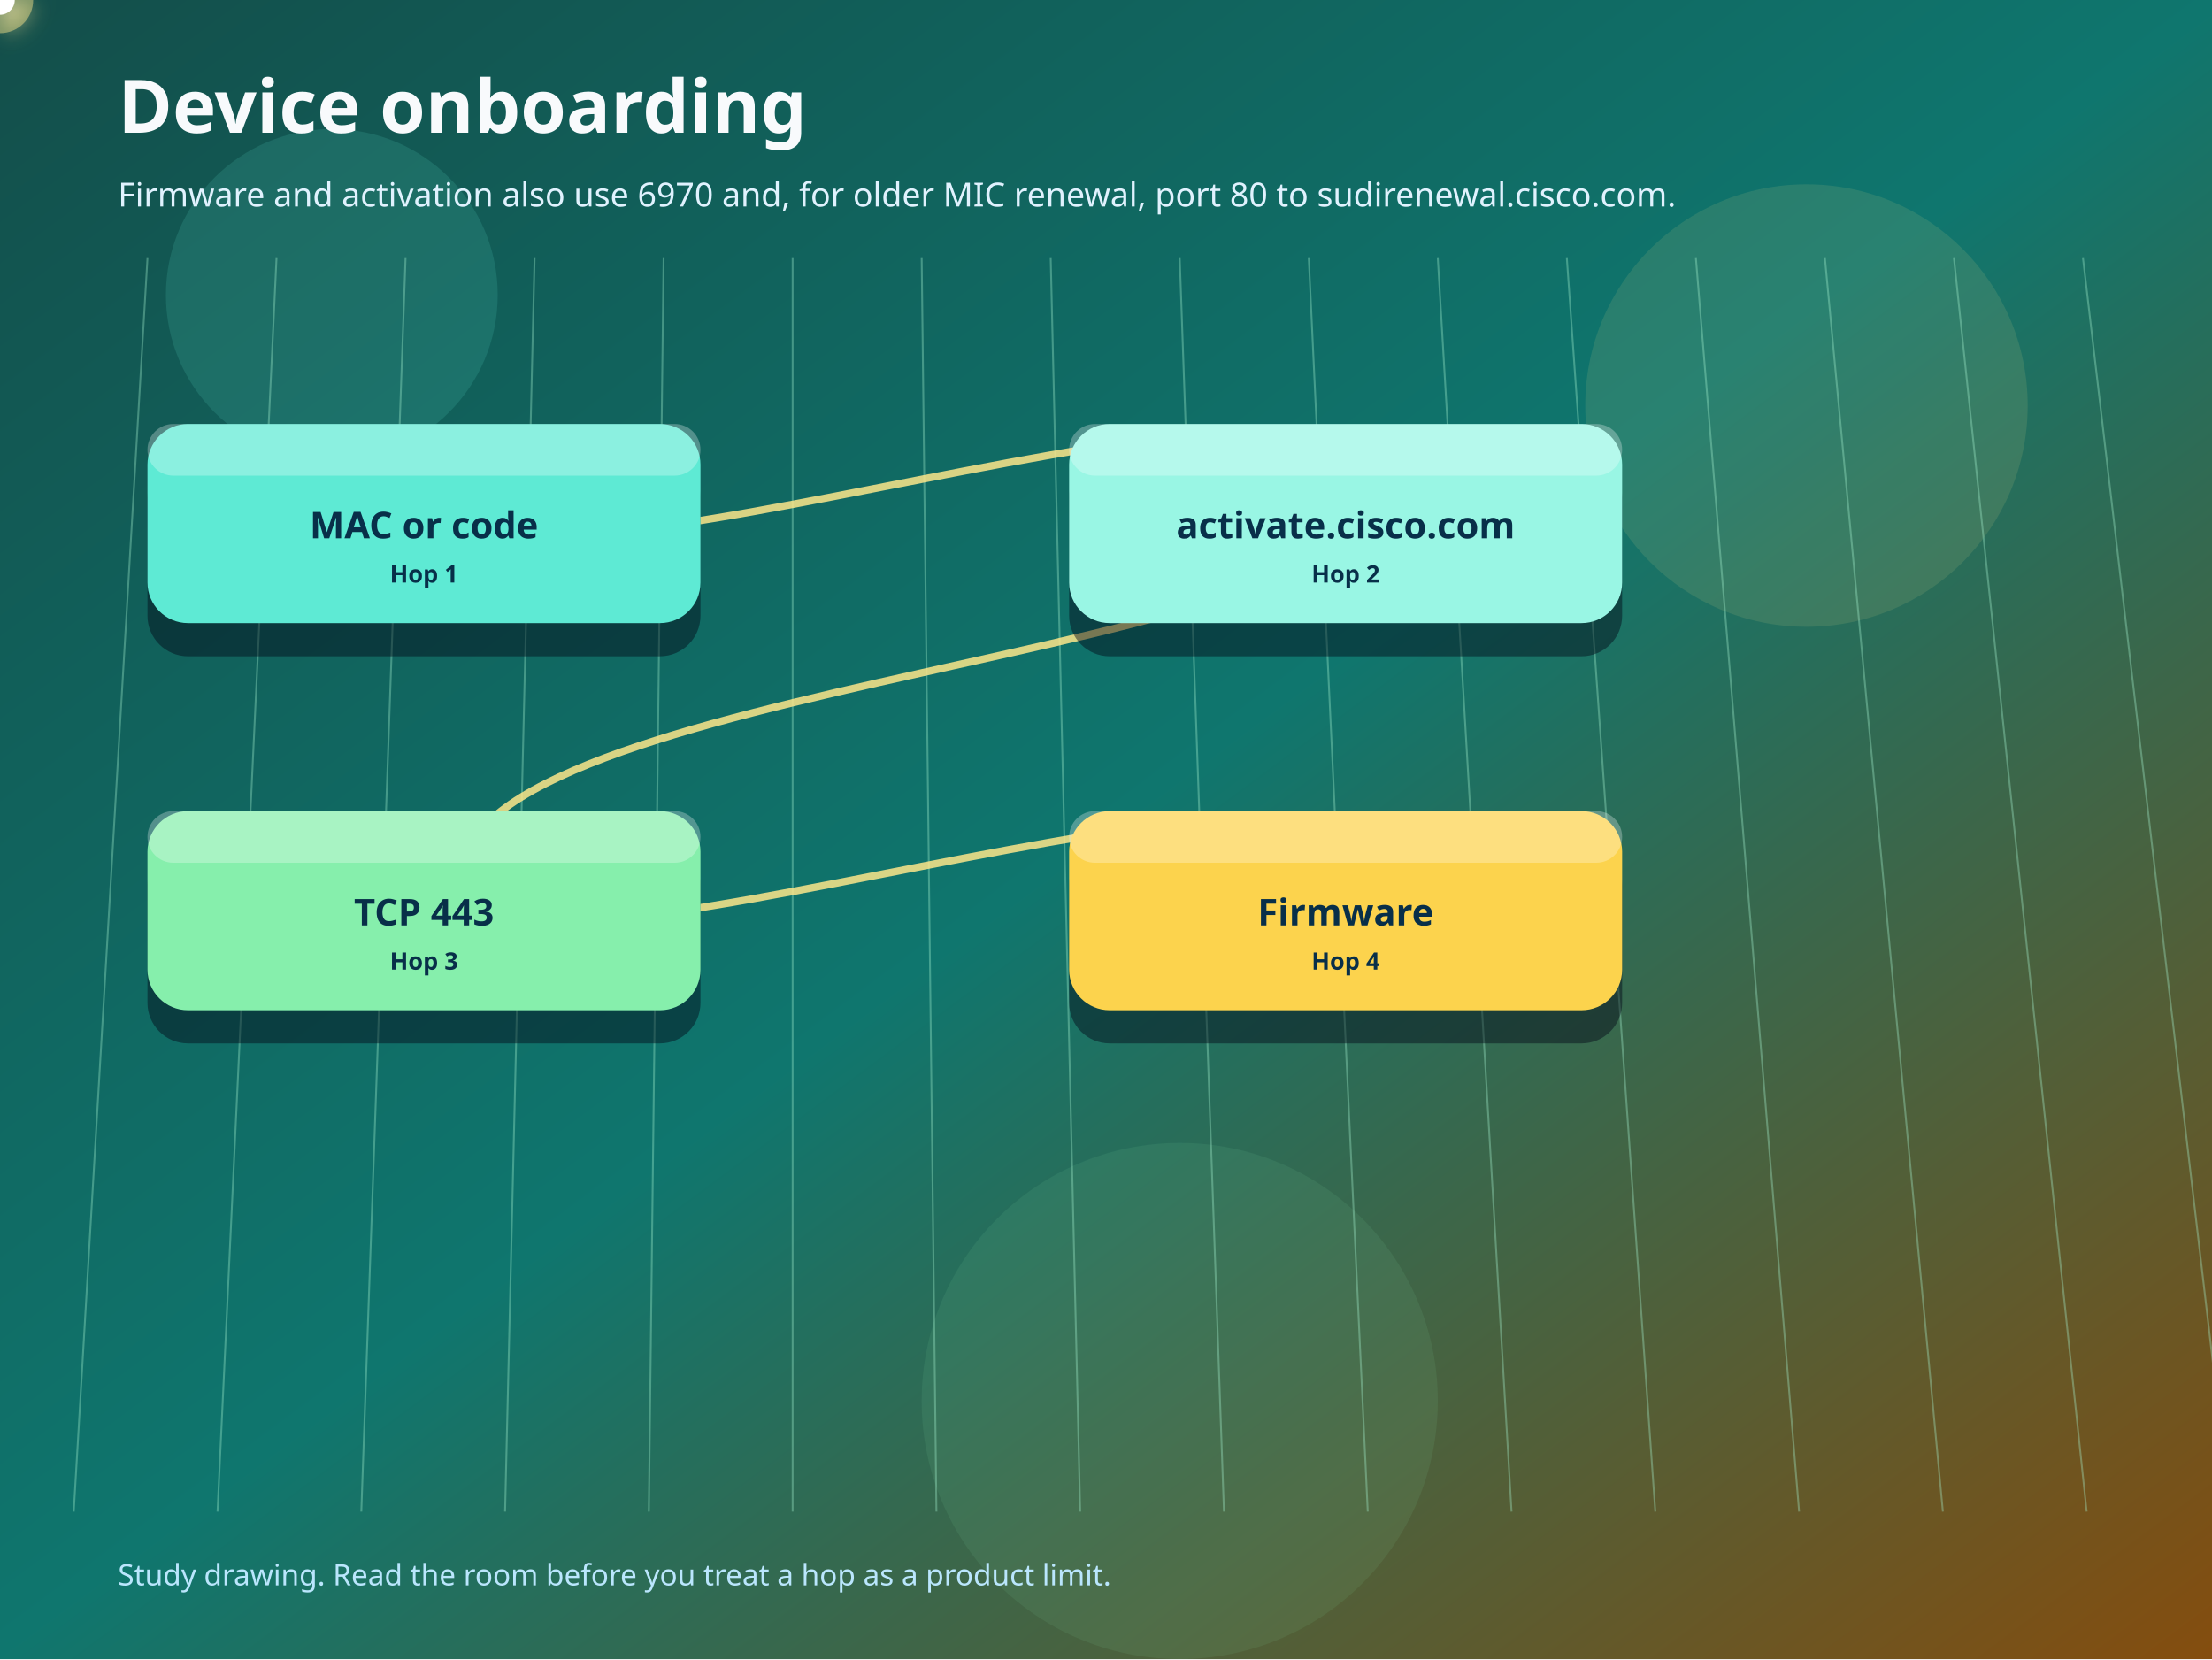
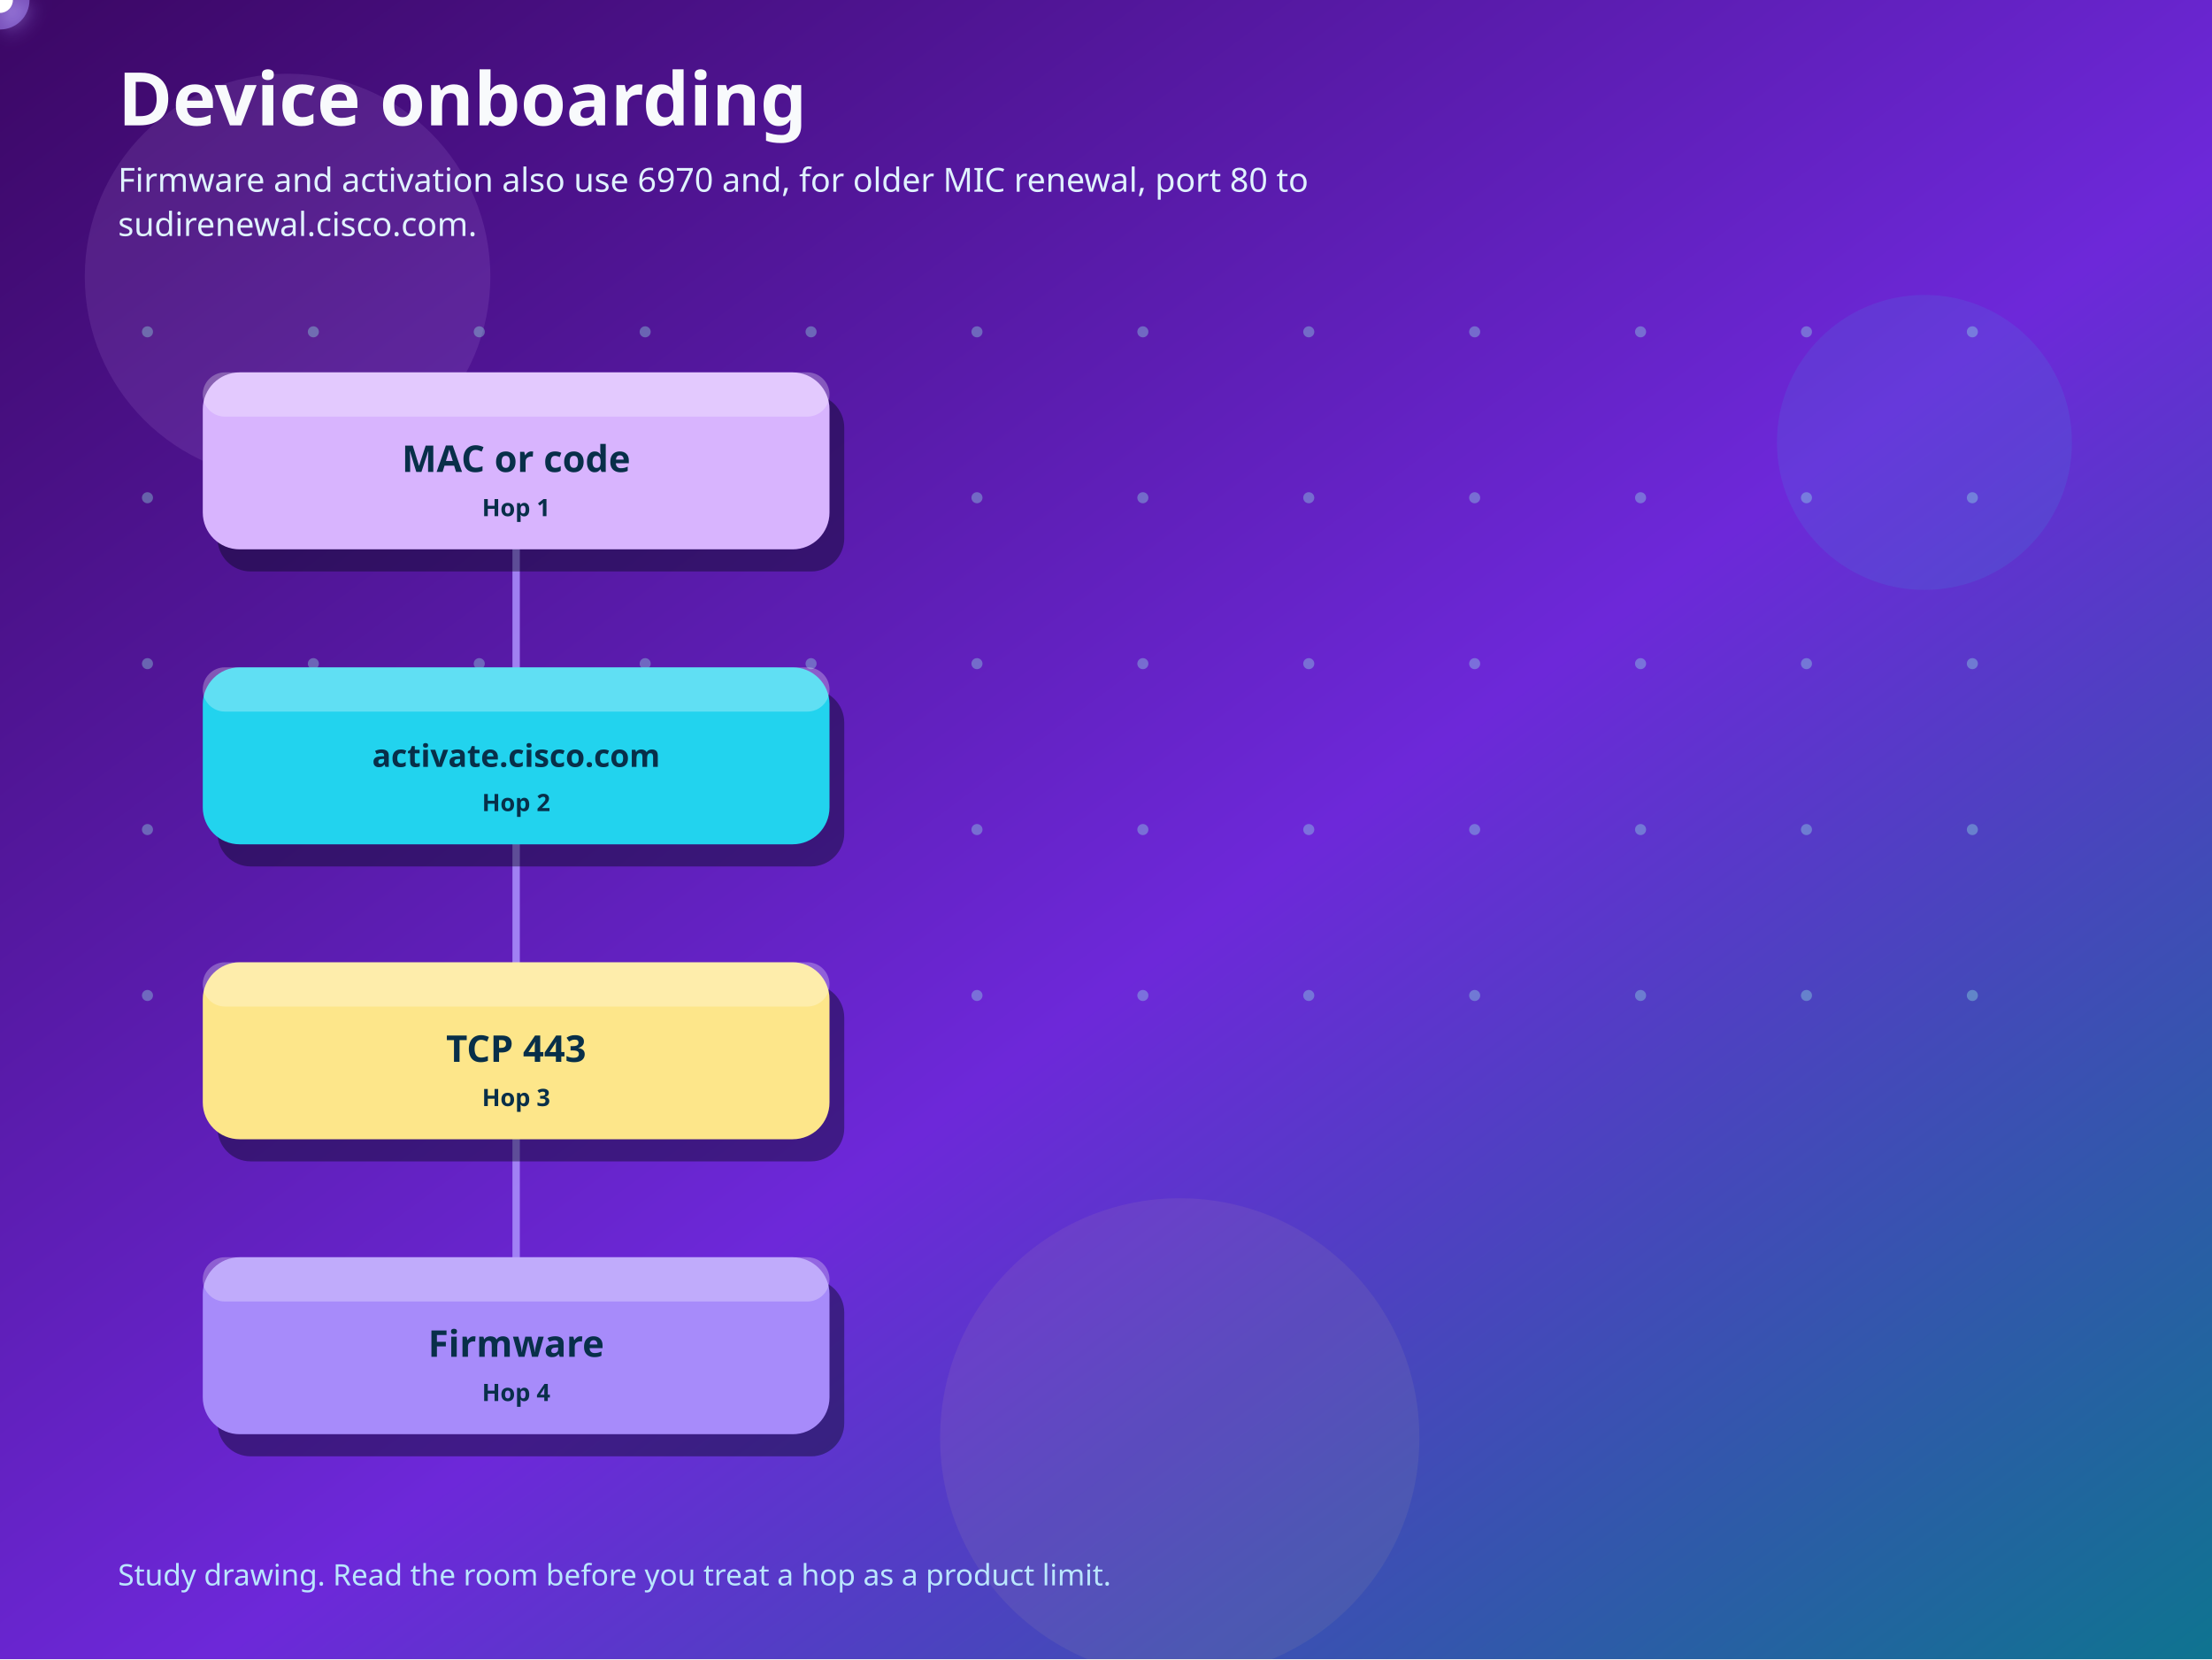
- <svg xmlns="http://www.w3.org/2000/svg" data-palette="1" viewBox="0 0 1200 900" role="img" aria-label="Device onboarding">
+ <svg xmlns="http://www.w3.org/2000/svg" viewBox="0 0 1200 900" data-layout="left-rail" role="img" aria-label="Device onboarding">
  <defs>
    <linearGradient id="sky" x1="0" y1="0" x2="1" y2="1">
-       <stop offset="0" stop-color="#134e4a" />
-       <stop offset="0.5" stop-color="#0f766e" />
-       <stop offset="1" stop-color="#854d0e" />
+       <stop offset="0" stop-color="#3b0764" />
+       <stop offset="0.55" stop-color="#6d28d9" />
+       <stop offset="1" stop-color="#0e7490" />
    </linearGradient>
-     <filter id="glow" x="-50%" y="-50%" width="200%" height="200%">
+     <filter id="glow" x="-40%" y="-40%" width="180%" height="180%">
      <feGaussianBlur stdDeviation="6" result="b" />
      <feMerge>
        <feMergeNode in="b" />
        <feMergeNode in="SourceGraphic" />
      </feMerge>
    </filter>
  </defs>
  <rect width="1200" height="900" fill="url(#sky)" />
-   <g opacity="0.55">
-     <animateTransform attributeName="transform" type="translate" values="0 0; 0 18; 0 0" dur="14s" repeatCount="indefinite" />
-     <circle cx="180" cy="160" r="90" fill="#5eead4" opacity="0.25" />
-     <circle cx="980" cy="220" r="120" fill="#fde68a" opacity="0.2" />
-     <circle cx="640" cy="760" r="140" fill="#86efac" opacity="0.16" />
+   <g opacity="0.5">
+     <animateTransform attributeName="transform" type="translate" values="0 0; 0 24; 0 0" dur="13s" repeatCount="indefinite" />
+     <circle cx="156" cy="150" r="110" fill="#d8b4fe" opacity="0.22" />
+     <circle cx="1044" cy="240" r="80" fill="#22d3ee" opacity="0.2" />
+     <circle cx="640" cy="780" r="130" fill="#fde68a" opacity="0.14" />
  </g>
-   <g opacity="0.35" stroke="#a7f3d0" stroke-width="1">
-     <animateTransform attributeName="transform" type="translate" values="0 0; -12 8; 0 0" dur="18s" repeatCount="indefinite" />
-     <line x1="80" y1="140" x2="40" y2="820" />
-     <line x1="150" y1="140" x2="118" y2="820" />
-     <line x1="220" y1="140" x2="196" y2="820" />
-     <line x1="290" y1="140" x2="274" y2="820" />
-     <line x1="360" y1="140" x2="352" y2="820" />
-     <line x1="430" y1="140" x2="430" y2="820" />
-     <line x1="500" y1="140" x2="508" y2="820" />
-     <line x1="570" y1="140" x2="586" y2="820" />
-     <line x1="640" y1="140" x2="664" y2="820" />
-     <line x1="710" y1="140" x2="742" y2="820" />
-     <line x1="780" y1="140" x2="820" y2="820" />
-     <line x1="850" y1="140" x2="898" y2="820" />
-     <line x1="920" y1="140" x2="976" y2="820" />
-     <line x1="990" y1="140" x2="1054" y2="820" />
-     <line x1="1060" y1="140" x2="1132" y2="820" />
-     <line x1="1130" y1="140" x2="1210" y2="820" />
+   <g>
+     <animateTransform attributeName="transform" type="translate" values="0 0; -16 10; 0 0" dur="18s" repeatCount="indefinite" />
+     <g opacity="0.35">
+       <circle cx="80" cy="180" r="3" fill="#99f6e4" />
+       <circle cx="170" cy="180" r="3" fill="#99f6e4" />
+       <circle cx="260" cy="180" r="3" fill="#99f6e4" />
+       <circle cx="350" cy="180" r="3" fill="#99f6e4" />
+       <circle cx="440" cy="180" r="3" fill="#99f6e4" />
+       <circle cx="530" cy="180" r="3" fill="#99f6e4" />
+       <circle cx="620" cy="180" r="3" fill="#99f6e4" />
+       <circle cx="710" cy="180" r="3" fill="#99f6e4" />
+       <circle cx="800" cy="180" r="3" fill="#99f6e4" />
+       <circle cx="890" cy="180" r="3" fill="#99f6e4" />
+       <circle cx="980" cy="180" r="3" fill="#99f6e4" />
+       <circle cx="1070" cy="180" r="3" fill="#99f6e4" />
+       <circle cx="80" cy="270" r="3" fill="#99f6e4" />
+       <circle cx="170" cy="270" r="3" fill="#99f6e4" />
+       <circle cx="260" cy="270" r="3" fill="#99f6e4" />
+       <circle cx="350" cy="270" r="3" fill="#99f6e4" />
+       <circle cx="440" cy="270" r="3" fill="#99f6e4" />
+       <circle cx="530" cy="270" r="3" fill="#99f6e4" />
+       <circle cx="620" cy="270" r="3" fill="#99f6e4" />
+       <circle cx="710" cy="270" r="3" fill="#99f6e4" />
+       <circle cx="800" cy="270" r="3" fill="#99f6e4" />
+       <circle cx="890" cy="270" r="3" fill="#99f6e4" />
+       <circle cx="980" cy="270" r="3" fill="#99f6e4" />
+       <circle cx="1070" cy="270" r="3" fill="#99f6e4" />
+       <circle cx="80" cy="360" r="3" fill="#99f6e4" />
+       <circle cx="170" cy="360" r="3" fill="#99f6e4" />
+       <circle cx="260" cy="360" r="3" fill="#99f6e4" />
+       <circle cx="350" cy="360" r="3" fill="#99f6e4" />
+       <circle cx="440" cy="360" r="3" fill="#99f6e4" />
+       <circle cx="530" cy="360" r="3" fill="#99f6e4" />
+       <circle cx="620" cy="360" r="3" fill="#99f6e4" />
+       <circle cx="710" cy="360" r="3" fill="#99f6e4" />
+       <circle cx="800" cy="360" r="3" fill="#99f6e4" />
+       <circle cx="890" cy="360" r="3" fill="#99f6e4" />
+       <circle cx="980" cy="360" r="3" fill="#99f6e4" />
+       <circle cx="1070" cy="360" r="3" fill="#99f6e4" />
+       <circle cx="80" cy="450" r="3" fill="#99f6e4" />
+       <circle cx="170" cy="450" r="3" fill="#99f6e4" />
+       <circle cx="260" cy="450" r="3" fill="#99f6e4" />
+       <circle cx="350" cy="450" r="3" fill="#99f6e4" />
+       <circle cx="440" cy="450" r="3" fill="#99f6e4" />
+       <circle cx="530" cy="450" r="3" fill="#99f6e4" />
+       <circle cx="620" cy="450" r="3" fill="#99f6e4" />
+       <circle cx="710" cy="450" r="3" fill="#99f6e4" />
+       <circle cx="800" cy="450" r="3" fill="#99f6e4" />
+       <circle cx="890" cy="450" r="3" fill="#99f6e4" />
+       <circle cx="980" cy="450" r="3" fill="#99f6e4" />
+       <circle cx="1070" cy="450" r="3" fill="#99f6e4" />
+       <circle cx="80" cy="540" r="3" fill="#99f6e4" />
+       <circle cx="170" cy="540" r="3" fill="#99f6e4" />
+       <circle cx="260" cy="540" r="3" fill="#99f6e4" />
+       <circle cx="350" cy="540" r="3" fill="#99f6e4" />
+       <circle cx="440" cy="540" r="3" fill="#99f6e4" />
+       <circle cx="530" cy="540" r="3" fill="#99f6e4" />
+       <circle cx="620" cy="540" r="3" fill="#99f6e4" />
+       <circle cx="710" cy="540" r="3" fill="#99f6e4" />
+       <circle cx="800" cy="540" r="3" fill="#99f6e4" />
+       <circle cx="890" cy="540" r="3" fill="#99f6e4" />
+       <circle cx="980" cy="540" r="3" fill="#99f6e4" />
+       <circle cx="1070" cy="540" r="3" fill="#99f6e4" />
+     </g>
  </g>
-   <text x="64" y="72" fill="#f8fafc" font-size="40" font-family="system-ui,sans-serif" font-weight="800">Device onboarding</text>
-   <text x="64" y="112" fill="#e0f2fe" font-size="18" font-family="system-ui,sans-serif">Firmware and activation also use 6970 and, for older MIC renewal, port 80 to sudirenewal.cisco.com.</text>
-   <path d="M 250 266 C 250 356 750 160 750 266 C 750 356 250 370 250 476 C 250 566 750 370 750 476" fill="none" stroke="#fde68a" stroke-width="4" stroke-linecap="round" opacity="0.85" />
+   <text x="64" y="68" fill="#f8fafc" font-size="40" font-family="system-ui,sans-serif" font-weight="800">Device onboarding</text>
+   <text x="64" y="104" fill="#e0f2fe" font-size="18" font-family="system-ui,sans-serif">Firmware and activation also use 6970 and, for older MIC renewal, port 80 to</text>
+   <text x="64" y="128" fill="#e0f2fe" font-size="18" font-family="system-ui,sans-serif">sudirenewal.cisco.com.</text>
+   <path d="M 280 250 L 280 410 L 280 570 L 280 730" fill="none" stroke="#a78bfa" stroke-width="4" stroke-linecap="round" opacity="0.9" />
  <g class="hop">
-     <rect x="80" y="248" width="300" height="108" rx="22" fill="#020617" opacity="0.45" />
-     <rect x="80" y="230" width="300" height="108" rx="22" fill="#5eead4" />
-     <rect x="80" y="230" width="300" height="28" rx="14" fill="#ffffff" opacity="0.28" />
-     <text x="230" y="292" text-anchor="middle" fill="#082f49" font-size="20" font-family="system-ui,sans-serif" font-weight="800">MAC or code</text>
-     <text x="230" y="316" text-anchor="middle" fill="#082f49" font-size="13" font-family="system-ui,sans-serif" font-weight="700">Hop 1</text>
+     <rect x="118.0" y="214.0" width="340" height="96" rx="18" fill="#020617" opacity="0.42" />
+     <rect x="110.0" y="202.0" width="340" height="96" rx="20" fill="#d8b4fe" />
+     <rect x="110.0" y="202.0" width="340" height="24" rx="12" fill="#ffffff" opacity="0.28" />
+     <text x="280" y="256.0" text-anchor="middle" fill="#082f49" font-size="20" font-family="system-ui,sans-serif" font-weight="800">MAC or code</text>
+     <text x="280" y="280.0" text-anchor="middle" fill="#082f49" font-size="13" font-family="system-ui,sans-serif" font-weight="700">Hop 1</text>
  </g>
  <g class="hop">
-     <rect x="580" y="248" width="300" height="108" rx="22" fill="#020617" opacity="0.45" />
-     <rect x="580" y="230" width="300" height="108" rx="22" fill="#99f6e4" />
-     <rect x="580" y="230" width="300" height="28" rx="14" fill="#ffffff" opacity="0.28" />
-     <text x="730" y="292" text-anchor="middle" fill="#082f49" font-size="20" font-family="system-ui,sans-serif" font-weight="800">activate.cisco.com</text>
-     <text x="730" y="316" text-anchor="middle" fill="#082f49" font-size="13" font-family="system-ui,sans-serif" font-weight="700">Hop 2</text>
+     <rect x="118.0" y="374.0" width="340" height="96" rx="18" fill="#020617" opacity="0.42" />
+     <rect x="110.0" y="362.0" width="340" height="96" rx="20" fill="#22d3ee" />
+     <rect x="110.0" y="362.0" width="340" height="24" rx="12" fill="#ffffff" opacity="0.28" />
+     <text x="280" y="416.0" text-anchor="middle" fill="#082f49" font-size="17" font-family="system-ui,sans-serif" font-weight="800">activate.cisco.com</text>
+     <text x="280" y="440.0" text-anchor="middle" fill="#082f49" font-size="13" font-family="system-ui,sans-serif" font-weight="700">Hop 2</text>
  </g>
  <g class="hop">
-     <rect x="80" y="458" width="300" height="108" rx="22" fill="#020617" opacity="0.45" />
-     <rect x="80" y="440" width="300" height="108" rx="22" fill="#86efac" />
-     <rect x="80" y="440" width="300" height="28" rx="14" fill="#ffffff" opacity="0.28" />
-     <text x="230" y="502" text-anchor="middle" fill="#082f49" font-size="20" font-family="system-ui,sans-serif" font-weight="800">TCP 443</text>
-     <text x="230" y="526" text-anchor="middle" fill="#082f49" font-size="13" font-family="system-ui,sans-serif" font-weight="700">Hop 3</text>
+     <rect x="118.0" y="534.0" width="340" height="96" rx="18" fill="#020617" opacity="0.42" />
+     <rect x="110.0" y="522.0" width="340" height="96" rx="20" fill="#fde68a" />
+     <rect x="110.0" y="522.0" width="340" height="24" rx="12" fill="#ffffff" opacity="0.28" />
+     <text x="280" y="576.0" text-anchor="middle" fill="#082f49" font-size="20" font-family="system-ui,sans-serif" font-weight="800">TCP 443</text>
+     <text x="280" y="600.0" text-anchor="middle" fill="#082f49" font-size="13" font-family="system-ui,sans-serif" font-weight="700">Hop 3</text>
  </g>
  <g class="hop">
-     <rect x="580" y="458" width="300" height="108" rx="22" fill="#020617" opacity="0.45" />
-     <rect x="580" y="440" width="300" height="108" rx="22" fill="#fcd34d" />
-     <rect x="580" y="440" width="300" height="28" rx="14" fill="#ffffff" opacity="0.28" />
-     <text x="730" y="502" text-anchor="middle" fill="#082f49" font-size="20" font-family="system-ui,sans-serif" font-weight="800">Firmware</text>
-     <text x="730" y="526" text-anchor="middle" fill="#082f49" font-size="13" font-family="system-ui,sans-serif" font-weight="700">Hop 4</text>
+     <rect x="118.0" y="694.0" width="340" height="96" rx="18" fill="#020617" opacity="0.42" />
+     <rect x="110.0" y="682.0" width="340" height="96" rx="20" fill="#a78bfa" />
+     <rect x="110.0" y="682.0" width="340" height="24" rx="12" fill="#ffffff" opacity="0.28" />
+     <text x="280" y="736.0" text-anchor="middle" fill="#082f49" font-size="20" font-family="system-ui,sans-serif" font-weight="800">Firmware</text>
+     <text x="280" y="760.0" text-anchor="middle" fill="#082f49" font-size="13" font-family="system-ui,sans-serif" font-weight="700">Hop 4</text>
  </g>
  <g filter="url(#glow)">
-     <animateMotion dur="6.5s" repeatCount="indefinite" path="M 250 266 C 250 356 750 160 750 266 C 750 356 250 370 250 476 C 250 566 750 370 750 476" />
-     <circle r="18" fill="#fde68a" opacity="0.45" />
-     <circle r="8" fill="#ffffff" />
+     <animateMotion dur="6.6s" repeatCount="indefinite" path="M 280 250 L 280 410 L 280 570 L 280 730" />
+     <circle r="16" fill="#a78bfa" opacity="0.55" />
+     <circle r="7" fill="#ffffff" />
  </g>
  <text x="64" y="860" fill="#bae6fd" font-size="16" font-family="system-ui,sans-serif">Study drawing. Read the room before you treat a hop as a product limit.</text>
</svg>
